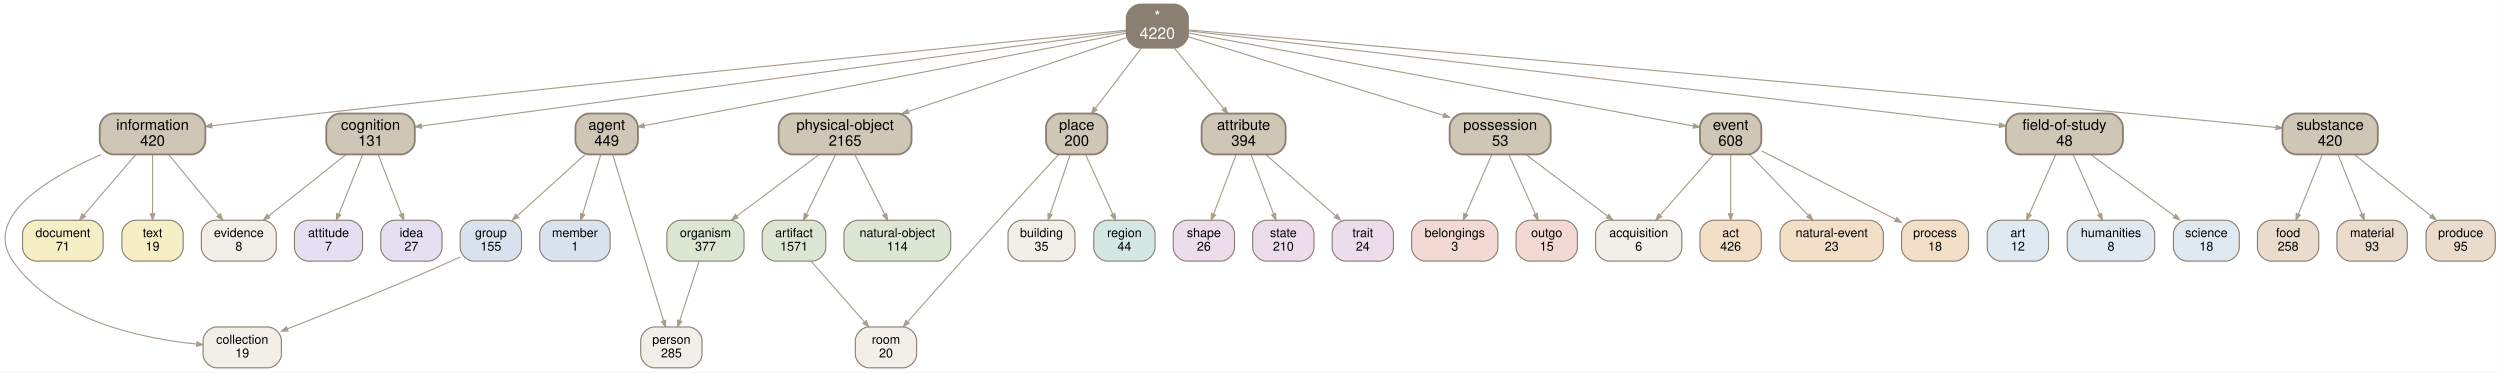
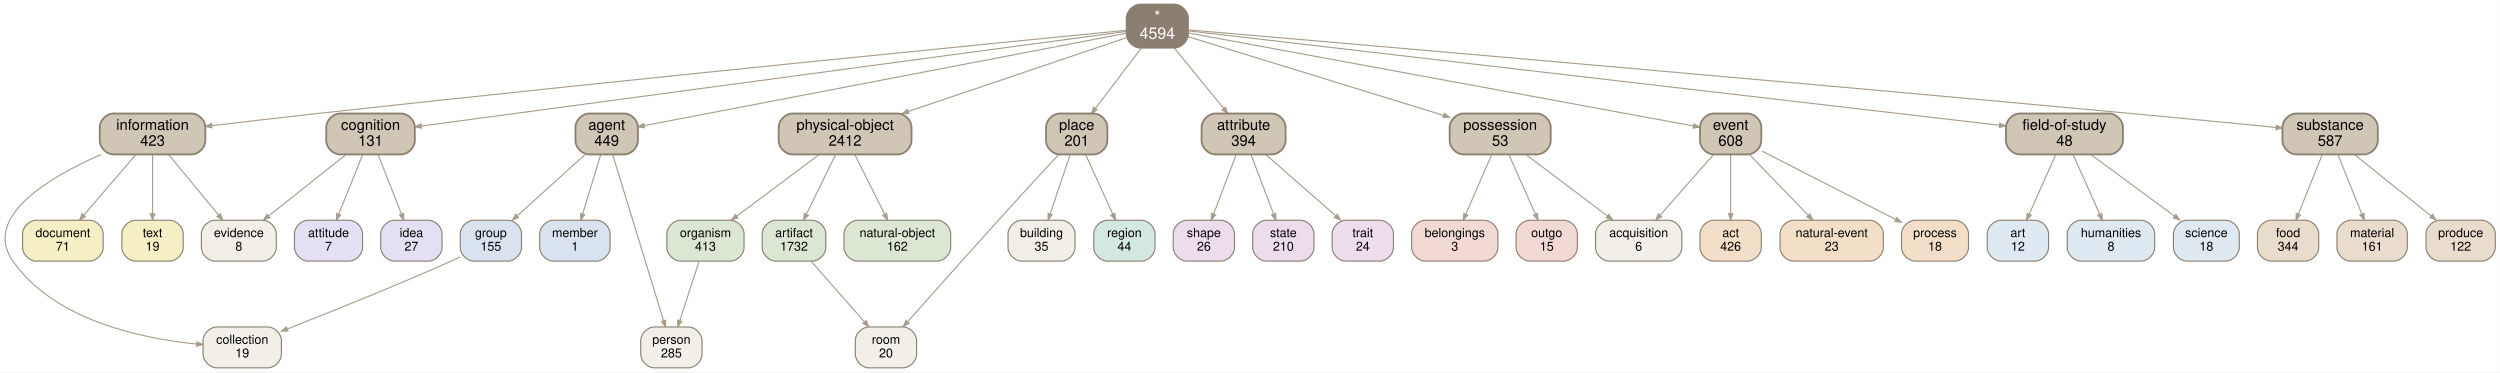
<svg xmlns="http://www.w3.org/2000/svg" width="2202pt" height="328pt" viewBox="0.00 0.00 2201.72 328.00">
  <g id="graph0" class="graph" transform="scale(1 1) rotate(0) translate(4 324)">
    <polygon fill="white" stroke="transparent" points="-4,4 -4,-324 2197.72,-324 2197.72,4 -4,4" />
    <g id="edge1" class="edge">
      <path fill="none" stroke="#a89c8c" d="M988.11,-294.8C904.96,-278.86 653.78,-230.69 563.22,-213.33" />
      <polygon fill="#a89c8c" stroke="#a89c8c" points="563.51,-211.42 557.74,-212.28 562.78,-215.2 563.51,-211.42" />
    </g>
    <g id="edge2" class="edge">
      <path fill="none" stroke="#a89c8c" d="M1030.24,-281.63C1042.73,-266.34 1060.54,-244.55 1073.69,-228.46" />
      <polygon fill="#a89c8c" stroke="#a89c8c" points="1075.27,-229.56 1077.26,-224.08 1072.29,-227.12 1075.27,-229.56" />
    </g>
    <g id="edge3" class="edge">
      <path fill="none" stroke="#a89c8c" d="M988.05,-296.35C882.52,-282.19 499.09,-230.74 367.17,-213.03" />
      <polygon fill="#a89c8c" stroke="#a89c8c" points="367.16,-211.09 361.46,-212.27 366.65,-214.91 367.16,-211.09" />
    </g>
    <g id="edge4" class="edge">
      <path fill="none" stroke="#a89c8c" d="M1042.37,-295C1128.26,-279.18 1393.86,-230.27 1487.3,-213.06" />
      <polygon fill="#a89c8c" stroke="#a89c8c" points="1487.88,-214.91 1492.94,-212.02 1487.18,-211.13 1487.88,-214.91" />
    </g>
    <g id="edge5" class="edge">
      <path fill="none" stroke="#a89c8c" d="M1042.26,-296.85C1156.15,-283.6 1598.19,-232.14 1757,-213.66" />
      <polygon fill="#a89c8c" stroke="#a89c8c" points="1757.29,-215.56 1762.53,-213.02 1756.85,-211.74 1757.29,-215.56" />
    </g>
    <g id="edge6" class="edge">
      <path fill="none" stroke="#a89c8c" d="M987.99,-297.35C891.02,-287.86 553.47,-254.6 275.22,-224 244.53,-220.62 210.21,-216.61 182.66,-213.33" />
      <polygon fill="#a89c8c" stroke="#a89c8c" points="182.58,-211.38 176.89,-212.64 182.13,-215.21 182.58,-211.38" />
    </g>
    <g id="edge7" class="edge">
      <path fill="none" stroke="#a89c8c" d="M988.1,-290.83C943.67,-275.8 854.47,-245.64 796.07,-225.89" />
      <polygon fill="#a89c8c" stroke="#a89c8c" points="796.35,-223.95 790.52,-224.01 795.11,-227.6 796.35,-223.95" />
    </g>
    <g id="edge8" class="edge">
      <path fill="none" stroke="#a89c8c" d="M1001.19,-281.63C989.52,-266.34 972.89,-244.55 960.6,-228.46" />
      <polygon fill="#a89c8c" stroke="#a89c8c" points="962.13,-227.28 957.26,-224.08 959.07,-229.62 962.13,-227.28" />
    </g>
    <g id="edge9" class="edge">
      <path fill="none" stroke="#a89c8c" d="M1042.29,-291.67C1092.98,-276.05 1202.93,-242.2 1267.37,-222.35" />
      <polygon fill="#a89c8c" stroke="#a89c8c" points="1268.01,-224.17 1272.69,-220.71 1266.87,-220.49 1268.01,-224.17" />
    </g>
    <g id="edge10" class="edge">
      <path fill="none" stroke="#a89c8c" d="M1042.28,-297.69C1148.34,-288.61 1546.01,-254.38 1873.22,-224 1916.35,-219.99 1965.44,-215.21 2000.63,-211.73" />
      <polygon fill="#a89c8c" stroke="#a89c8c" points="2000.87,-213.64 2006.15,-211.19 2000.49,-209.81 2000.87,-213.64" />
    </g>
-     <g id="edge25" class="edge">
+     <g id="edge45" class="edge">
      <path fill="none" stroke="#a89c8c" d="M511.04,-187.7C494.22,-172.53 469.73,-150.44 451.74,-134.22" />
      <polygon fill="#a89c8c" stroke="#a89c8c" points="452.69,-132.48 447.32,-130.23 450.11,-135.34 452.69,-132.48" />
    </g>
-     <g id="edge30" class="edge">
+     <g id="edge22" class="edge">
      <path fill="none" stroke="#a89c8c" d="M524.95,-187.7C520.5,-173.05 514.07,-151.93 509.19,-135.89" />
      <polygon fill="#a89c8c" stroke="#a89c8c" points="510.91,-134.93 507.46,-130.23 507.22,-136.05 510.91,-134.93" />
    </g>
-     <g id="edge33" class="edge">
+     <g id="edge36" class="edge">
      <path fill="none" stroke="#a89c8c" d="M535.48,-187.83C545.83,-154.06 568.83,-79 580.36,-41.39" />
      <polygon fill="#a89c8c" stroke="#a89c8c" points="582.2,-41.95 581.97,-36.12 578.52,-40.82 582.2,-41.95" />
    </g>
-     <g id="edge15" class="edge">
+     <g id="edge14" class="edge">
      <path fill="none" stroke="#a89c8c" d="M1084.64,-187.7C1079.02,-172.92 1070.89,-151.56 1064.77,-135.47" />
      <polygon fill="#a89c8c" stroke="#a89c8c" points="1066.53,-134.68 1062.77,-130.23 1062.93,-136.05 1066.53,-134.68" />
    </g>
-     <g id="edge11" class="edge">
+     <g id="edge44" class="edge">
      <path fill="none" stroke="#a89c8c" d="M1097.8,-187.7C1103.43,-172.92 1111.55,-151.56 1117.67,-135.47" />
      <polygon fill="#a89c8c" stroke="#a89c8c" points="1119.51,-136.05 1119.67,-130.23 1115.91,-134.68 1119.51,-136.05" />
    </g>
-     <g id="edge19" class="edge">
+     <g id="edge18" class="edge">
      <path fill="none" stroke="#a89c8c" d="M1110.97,-187.7C1128.28,-172.53 1153.49,-150.44 1172,-134.22" />
      <polygon fill="#a89c8c" stroke="#a89c8c" points="1173.69,-135.3 1176.56,-130.23 1171.15,-132.4 1173.69,-135.3" />
    </g>
-     <g id="edge29" class="edge">
+     <g id="edge21" class="edge">
      <path fill="none" stroke="#a89c8c" d="M315.26,-187.7C309.32,-172.92 300.73,-151.56 294.26,-135.47" />
      <polygon fill="#a89c8c" stroke="#a89c8c" points="295.99,-134.61 292.15,-130.23 292.42,-136.05 295.99,-134.61" />
    </g>
-     <g id="edge36" class="edge">
+     <g id="edge29" class="edge">
      <path fill="none" stroke="#a89c8c" d="M300.67,-187.91C281.43,-172.64 253.17,-150.23 232.58,-133.9" />
      <polygon fill="#a89c8c" stroke="#a89c8c" points="233.55,-132.22 228.05,-130.31 231.16,-135.24 233.55,-132.22" />
    </g>
-     <g id="edge20" class="edge">
+     <g id="edge23" class="edge">
      <path fill="none" stroke="#a89c8c" d="M328.99,-187.7C334.77,-172.92 343.13,-151.56 349.43,-135.47" />
      <polygon fill="#a89c8c" stroke="#a89c8c" points="351.27,-136.05 351.48,-130.23 347.68,-134.65 351.27,-136.05" />
    </g>
-     <g id="edge17" class="edge">
+     <g id="edge16" class="edge">
      <path fill="none" stroke="#a89c8c" d="M1504.99,-187.7C1491.75,-172.66 1472.52,-150.82 1458.27,-134.63" />
      <polygon fill="#a89c8c" stroke="#a89c8c" points="1459.47,-133.08 1454.39,-130.23 1456.58,-135.63 1459.47,-133.08" />
    </g>
    <g id="edge40" class="edge">
      <path fill="none" stroke="#a89c8c" d="M1520.22,-187.7C1520.22,-173.05 1520.22,-151.93 1520.22,-135.89" />
      <polygon fill="#a89c8c" stroke="#a89c8c" points="1522.15,-135.73 1520.22,-130.23 1518.3,-135.73 1522.15,-135.73" />
    </g>
-     <g id="edge31" class="edge">
+     <g id="edge12" class="edge">
      <path fill="none" stroke="#a89c8c" d="M1536.96,-187.7C1551.63,-172.53 1573,-150.44 1588.69,-134.22" />
      <polygon fill="#a89c8c" stroke="#a89c8c" points="1590.11,-135.52 1592.56,-130.23 1587.35,-132.84 1590.11,-135.52" />
    </g>
-     <g id="edge21" class="edge">
+     <g id="edge13" class="edge">
      <path fill="none" stroke="#a89c8c" d="M1547.56,-191.03C1579.15,-174.88 1631.19,-148.28 1665.58,-130.7" />
      <polygon fill="#a89c8c" stroke="#a89c8c" points="1666.5,-132.4 1670.52,-128.18 1664.75,-128.97 1666.5,-132.4" />
    </g>
-     <g id="edge13" class="edge">
+     <g id="edge34" class="edge">
      <path fill="none" stroke="#a89c8c" d="M1806.51,-187.7C1799.92,-172.92 1790.41,-151.56 1783.23,-135.47" />
      <polygon fill="#a89c8c" stroke="#a89c8c" points="1784.9,-134.47 1780.9,-130.23 1781.38,-136.03 1784.9,-134.47" />
    </g>
-     <g id="edge35" class="edge">
+     <g id="edge26" class="edge">
      <path fill="none" stroke="#a89c8c" d="M1821.93,-187.7C1828.52,-172.92 1838.04,-151.56 1845.21,-135.47" />
      <polygon fill="#a89c8c" stroke="#a89c8c" points="1847.06,-136.03 1847.54,-130.23 1843.55,-134.47 1847.06,-136.03" />
    </g>
-     <g id="edge28" class="edge">
+     <g id="edge33" class="edge">
      <path fill="none" stroke="#a89c8c" d="M1837.44,-187.91C1858.27,-172.58 1888.89,-150.05 1911.1,-133.7" />
      <polygon fill="#a89c8c" stroke="#a89c8c" points="1912.41,-135.12 1915.7,-130.31 1910.13,-132.02 1912.41,-135.12" />
    </g>
-     <g id="edge23" class="edge">
+     <g id="edge39" class="edge">
      <path fill="none" stroke="#a89c8c" d="M84.78,-187.84C39.41,-168.02 -19.96,-133.08 7.22,-94 43.65,-41.62 121.21,-25.74 168.92,-20.98" />
      <polygon fill="#a89c8c" stroke="#a89c8c" points="169.28,-22.88 174.58,-20.45 168.93,-19.05 169.28,-22.88" />
    </g>
-     <g id="edge12" class="edge">
+     <g id="edge15" class="edge">
      <path fill="none" stroke="#a89c8c" d="M115.36,-187.7C102.45,-172.66 83.69,-150.82 69.8,-134.63" />
      <polygon fill="#a89c8c" stroke="#a89c8c" points="71.06,-133.15 66.01,-130.23 68.14,-135.65 71.06,-133.15" />
    </g>
-     <g id="edge37" class="edge">
+     <g id="edge30" class="edge">
      <path fill="none" stroke="#a89c8c" d="M144.52,-187.7C156.94,-172.66 174.98,-150.82 188.35,-134.63" />
      <polygon fill="#a89c8c" stroke="#a89c8c" points="189.97,-135.69 191.99,-130.23 187,-133.24 189.97,-135.69" />
    </g>
-     <g id="edge45" class="edge">
+     <g id="edge41" class="edge">
      <path fill="none" stroke="#a89c8c" d="M130.22,-187.7C130.22,-173.05 130.22,-151.93 130.22,-135.89" />
      <polygon fill="#a89c8c" stroke="#a89c8c" points="132.15,-135.73 130.22,-130.23 128.3,-135.73 132.15,-135.73" />
    </g>
-     <g id="edge39" class="edge">
+     <g id="edge24" class="edge">
      <path fill="none" stroke="#a89c8c" d="M731.76,-187.7C724.53,-172.92 714.08,-151.56 706.21,-135.47" />
      <polygon fill="#a89c8c" stroke="#a89c8c" points="707.79,-134.32 703.65,-130.23 704.33,-136.01 707.79,-134.32" />
    </g>
    <g id="edge32" class="edge">
      <path fill="none" stroke="#a89c8c" d="M748.87,-187.7C756.26,-172.92 766.94,-151.56 774.99,-135.47" />
      <polygon fill="#a89c8c" stroke="#a89c8c" points="776.87,-136.01 777.61,-130.23 773.43,-134.29 776.87,-136.01" />
    </g>
-     <g id="edge14" class="edge">
+     <g id="edge42" class="edge">
      <path fill="none" stroke="#a89c8c" d="M717.37,-187.91C696.88,-172.58 666.75,-150.05 644.89,-133.7" />
      <polygon fill="#a89c8c" stroke="#a89c8c" points="645.92,-132.06 640.36,-130.31 643.61,-135.15 645.92,-132.06" />
    </g>
-     <g id="edge24" class="edge">
+     <g id="edge35" class="edge">
      <path fill="none" stroke="#a89c8c" d="M938.39,-187.7C933.41,-172.92 926.21,-151.56 920.79,-135.47" />
      <polygon fill="#a89c8c" stroke="#a89c8c" points="922.61,-134.82 919.03,-130.23 918.96,-136.05 922.61,-134.82" />
    </g>
-     <g id="edge42" class="edge">
+     <g id="edge43" class="edge">
      <path fill="none" stroke="#a89c8c" d="M952.12,-187.7C958.87,-172.92 968.62,-151.56 975.96,-135.47" />
      <polygon fill="#a89c8c" stroke="#a89c8c" points="977.82,-136.03 978.36,-130.23 974.32,-134.43 977.82,-136.03" />
    </g>
-     <g id="edge27" class="edge">
+     <g id="edge28" class="edge">
      <path fill="none" stroke="#a89c8c" d="M928.25,-187.79C914.22,-172.63 893.28,-149.93 875.22,-130 847.27,-99.14 815.25,-63.12 795.38,-40.68" />
      <polygon fill="#a89c8c" stroke="#a89c8c" points="796.66,-39.22 791.57,-36.38 793.78,-41.77 796.66,-39.22" />
    </g>
-     <g id="edge18" class="edge">
+     <g id="edge17" class="edge">
      <path fill="none" stroke="#a89c8c" d="M1339.88,-187.91C1360.21,-172.58 1390.09,-150.05 1411.77,-133.7" />
      <polygon fill="#a89c8c" stroke="#a89c8c" points="1413.03,-135.16 1416.27,-130.31 1410.72,-132.08 1413.03,-135.16" />
    </g>
-     <g id="edge41" class="edge">
+     <g id="edge31" class="edge">
      <path fill="none" stroke="#a89c8c" d="M1309.7,-187.7C1303.27,-172.92 1293.99,-151.56 1286.99,-135.47" />
      <polygon fill="#a89c8c" stroke="#a89c8c" points="1288.67,-134.5 1284.71,-130.23 1285.14,-136.04 1288.67,-134.5" />
    </g>
-     <g id="edge38" class="edge">
+     <g id="edge19" class="edge">
      <path fill="none" stroke="#a89c8c" d="M1324.93,-187.7C1331.52,-172.92 1341.04,-151.56 1348.21,-135.47" />
      <polygon fill="#a89c8c" stroke="#a89c8c" points="1350.06,-136.03 1350.54,-130.23 1346.55,-134.47 1350.06,-136.03" />
    </g>
-     <g id="edge16" class="edge">
+     <g id="edge25" class="edge">
      <path fill="none" stroke="#a89c8c" d="M2041.26,-187.7C2035.32,-172.92 2026.73,-151.56 2020.26,-135.47" />
      <polygon fill="#a89c8c" stroke="#a89c8c" points="2021.99,-134.61 2018.15,-130.23 2018.42,-136.05 2021.99,-134.61" />
    </g>
-     <g id="edge44" class="edge">
+     <g id="edge11" class="edge">
      <path fill="none" stroke="#a89c8c" d="M2055.18,-187.7C2061.12,-172.92 2069.71,-151.56 2076.19,-135.47" />
      <polygon fill="#a89c8c" stroke="#a89c8c" points="2078.03,-136.05 2078.29,-130.23 2074.45,-134.61 2078.03,-136.05" />
    </g>
-     <g id="edge43" class="edge">
+     <g id="edge20" class="edge">
      <path fill="none" stroke="#a89c8c" d="M2069.58,-187.91C2088.66,-172.64 2116.68,-150.23 2137.09,-133.9" />
      <polygon fill="#a89c8c" stroke="#a89c8c" points="2138.49,-135.25 2141.58,-130.31 2136.09,-132.24 2138.49,-135.25" />
    </g>
-     <g id="edge26" class="edge">
+     <g id="edge27" class="edge">
      <path fill="none" stroke="#a89c8c" d="M710.46,-93.7C723.69,-78.66 742.93,-56.82 757.18,-40.63" />
      <polygon fill="#a89c8c" stroke="#a89c8c" points="758.86,-41.63 761.05,-36.23 755.97,-39.08 758.86,-41.63" />
    </g>
-     <g id="edge22" class="edge">
+     <g id="edge38" class="edge">
      <path fill="none" stroke="#a89c8c" d="M401.17,-97.65C398.49,-96.39 395.81,-95.16 393.22,-94 344.13,-72.1 286.62,-49.07 249.14,-34.4" />
      <polygon fill="#a89c8c" stroke="#a89c8c" points="249.58,-32.51 243.75,-32.3 248.18,-36.09 249.58,-32.51" />
    </g>
-     <g id="edge34" class="edge">
+     <g id="edge37" class="edge">
      <path fill="none" stroke="#a89c8c" d="M611.58,-93.7C606.76,-78.92 599.8,-57.56 594.55,-41.47" />
      <polygon fill="#a89c8c" stroke="#a89c8c" points="596.37,-40.86 592.84,-36.23 592.71,-42.05 596.37,-40.86" />
    </g>
    <g id="node1" class="node">
      <path fill="#8a7f70" stroke="#8a7f70" stroke-width="1.6" d="M1030.22,-320C1030.22,-320 1000.22,-320 1000.22,-320 994.22,-320 988.22,-314 988.22,-308 988.22,-308 988.22,-294 988.22,-294 988.22,-288 994.22,-282 1000.22,-282 1000.22,-282 1030.22,-282 1030.22,-282 1036.22,-282 1042.22,-288 1042.22,-294 1042.22,-294 1042.22,-308 1042.22,-308 1042.22,-314 1036.22,-320 1030.22,-320" />
      <text text-anchor="middle" x="1015.22" y="-304.8" font-family="Helvetica,sans-Serif" font-size="14.00" fill="white">*</text>
-       <text text-anchor="middle" x="1015.22" y="-289.8" font-family="Helvetica,sans-Serif" font-size="14.00" fill="white">4220</text>
+       <text text-anchor="middle" x="1015.22" y="-289.8" font-family="Helvetica,sans-Serif" font-size="14.00" fill="white">4594</text>
    </g>
    <g id="node2" class="node">
      <path fill="#cfc6b6" stroke="#8a7f70" stroke-width="1.6" d="M545.72,-224C545.72,-224 514.72,-224 514.72,-224 508.72,-224 502.72,-218 502.72,-212 502.72,-212 502.72,-200 502.72,-200 502.72,-194 508.72,-188 514.72,-188 514.72,-188 545.72,-188 545.72,-188 551.72,-188 557.72,-194 557.72,-200 557.72,-200 557.72,-212 557.72,-212 557.72,-218 551.72,-224 545.72,-224" />
      <text text-anchor="middle" x="530.22" y="-209.6" font-family="Helvetica,sans-Serif" font-size="13.00">agent</text>
      <text text-anchor="middle" x="530.22" y="-195.6" font-family="Helvetica,sans-Serif" font-size="13.00">449</text>
    </g>
    <g id="node3" class="node">
      <path fill="#cfc6b6" stroke="#8a7f70" stroke-width="1.6" d="M1116.22,-224C1116.22,-224 1066.22,-224 1066.22,-224 1060.22,-224 1054.22,-218 1054.22,-212 1054.22,-212 1054.22,-200 1054.22,-200 1054.22,-194 1060.22,-188 1066.22,-188 1066.22,-188 1116.22,-188 1116.22,-188 1122.22,-188 1128.22,-194 1128.22,-200 1128.22,-200 1128.22,-212 1128.22,-212 1128.22,-218 1122.22,-224 1116.22,-224" />
      <text text-anchor="middle" x="1091.22" y="-209.6" font-family="Helvetica,sans-Serif" font-size="13.00">attribute</text>
      <text text-anchor="middle" x="1091.22" y="-195.6" font-family="Helvetica,sans-Serif" font-size="13.00">394</text>
    </g>
    <g id="node4" class="node">
      <path fill="#cfc6b6" stroke="#8a7f70" stroke-width="1.6" d="M349.22,-224C349.22,-224 295.22,-224 295.22,-224 289.22,-224 283.22,-218 283.22,-212 283.22,-212 283.22,-200 283.22,-200 283.22,-194 289.22,-188 295.22,-188 295.22,-188 349.22,-188 349.22,-188 355.22,-188 361.22,-194 361.22,-200 361.22,-200 361.22,-212 361.22,-212 361.22,-218 355.22,-224 349.22,-224" />
      <text text-anchor="middle" x="322.22" y="-209.6" font-family="Helvetica,sans-Serif" font-size="13.00">cognition</text>
      <text text-anchor="middle" x="322.22" y="-195.6" font-family="Helvetica,sans-Serif" font-size="13.00">131</text>
    </g>
    <g id="node5" class="node">
      <path fill="#cfc6b6" stroke="#8a7f70" stroke-width="1.6" d="M1535.22,-224C1535.22,-224 1505.22,-224 1505.22,-224 1499.22,-224 1493.22,-218 1493.22,-212 1493.22,-212 1493.22,-200 1493.22,-200 1493.22,-194 1499.22,-188 1505.22,-188 1505.22,-188 1535.22,-188 1535.22,-188 1541.22,-188 1547.22,-194 1547.22,-200 1547.22,-200 1547.22,-212 1547.22,-212 1547.22,-218 1541.22,-224 1535.22,-224" />
      <text text-anchor="middle" x="1520.22" y="-209.6" font-family="Helvetica,sans-Serif" font-size="13.00">event</text>
      <text text-anchor="middle" x="1520.22" y="-195.6" font-family="Helvetica,sans-Serif" font-size="13.00">608</text>
    </g>
    <g id="node6" class="node">
      <path fill="#cfc6b6" stroke="#8a7f70" stroke-width="1.6" d="M1853.72,-224C1853.72,-224 1774.72,-224 1774.72,-224 1768.72,-224 1762.72,-218 1762.72,-212 1762.72,-212 1762.72,-200 1762.72,-200 1762.72,-194 1768.72,-188 1774.72,-188 1774.72,-188 1853.72,-188 1853.72,-188 1859.72,-188 1865.72,-194 1865.72,-200 1865.72,-200 1865.72,-212 1865.72,-212 1865.72,-218 1859.72,-224 1853.72,-224" />
      <text text-anchor="middle" x="1814.22" y="-209.6" font-family="Helvetica,sans-Serif" font-size="13.00">field-of-study</text>
      <text text-anchor="middle" x="1814.22" y="-195.6" font-family="Helvetica,sans-Serif" font-size="13.00">48</text>
    </g>
    <g id="node7" class="node">
      <path fill="#cfc6b6" stroke="#8a7f70" stroke-width="1.6" d="M164.72,-224C164.72,-224 95.72,-224 95.72,-224 89.72,-224 83.72,-218 83.72,-212 83.72,-212 83.72,-200 83.72,-200 83.72,-194 89.72,-188 95.72,-188 95.72,-188 164.72,-188 164.72,-188 170.72,-188 176.72,-194 176.72,-200 176.72,-200 176.72,-212 176.72,-212 176.72,-218 170.72,-224 164.72,-224" />
      <text text-anchor="middle" x="130.22" y="-209.6" font-family="Helvetica,sans-Serif" font-size="13.00">information</text>
-       <text text-anchor="middle" x="130.22" y="-195.6" font-family="Helvetica,sans-Serif" font-size="13.00">420</text>
+       <text text-anchor="middle" x="130.22" y="-195.6" font-family="Helvetica,sans-Serif" font-size="13.00">423</text>
    </g>
    <g id="node8" class="node">
      <path fill="#cfc6b6" stroke="#8a7f70" stroke-width="1.6" d="M786.72,-224C786.72,-224 693.72,-224 693.72,-224 687.72,-224 681.72,-218 681.72,-212 681.72,-212 681.72,-200 681.72,-200 681.72,-194 687.72,-188 693.72,-188 693.72,-188 786.72,-188 786.72,-188 792.72,-188 798.72,-194 798.72,-200 798.72,-200 798.72,-212 798.72,-212 798.72,-218 792.72,-224 786.72,-224" />
      <text text-anchor="middle" x="740.22" y="-209.6" font-family="Helvetica,sans-Serif" font-size="13.00">physical-object</text>
-       <text text-anchor="middle" x="740.22" y="-195.6" font-family="Helvetica,sans-Serif" font-size="13.00">2165</text>
+       <text text-anchor="middle" x="740.22" y="-195.6" font-family="Helvetica,sans-Serif" font-size="13.00">2412</text>
    </g>
    <g id="node9" class="node">
      <path fill="#cfc6b6" stroke="#8a7f70" stroke-width="1.6" d="M959.22,-224C959.22,-224 929.22,-224 929.22,-224 923.22,-224 917.22,-218 917.22,-212 917.22,-212 917.22,-200 917.22,-200 917.22,-194 923.22,-188 929.22,-188 929.22,-188 959.22,-188 959.22,-188 965.22,-188 971.22,-194 971.22,-200 971.22,-200 971.22,-212 971.22,-212 971.22,-218 965.22,-224 959.22,-224" />
      <text text-anchor="middle" x="944.22" y="-209.6" font-family="Helvetica,sans-Serif" font-size="13.00">place</text>
-       <text text-anchor="middle" x="944.22" y="-195.6" font-family="Helvetica,sans-Serif" font-size="13.00">200</text>
+       <text text-anchor="middle" x="944.22" y="-195.6" font-family="Helvetica,sans-Serif" font-size="13.00">201</text>
    </g>
    <g id="node10" class="node">
      <path fill="#cfc6b6" stroke="#8a7f70" stroke-width="1.6" d="M1349.72,-224C1349.72,-224 1284.72,-224 1284.72,-224 1278.72,-224 1272.72,-218 1272.72,-212 1272.72,-212 1272.72,-200 1272.72,-200 1272.72,-194 1278.72,-188 1284.72,-188 1284.72,-188 1349.72,-188 1349.72,-188 1355.72,-188 1361.72,-194 1361.72,-200 1361.72,-200 1361.72,-212 1361.72,-212 1361.72,-218 1355.72,-224 1349.72,-224" />
      <text text-anchor="middle" x="1317.22" y="-209.6" font-family="Helvetica,sans-Serif" font-size="13.00">possession</text>
      <text text-anchor="middle" x="1317.22" y="-195.6" font-family="Helvetica,sans-Serif" font-size="13.00">53</text>
    </g>
    <g id="node11" class="node">
      <path fill="#cfc6b6" stroke="#8a7f70" stroke-width="1.6" d="M2078.22,-224C2078.22,-224 2018.22,-224 2018.22,-224 2012.22,-224 2006.22,-218 2006.22,-212 2006.22,-212 2006.22,-200 2006.22,-200 2006.22,-194 2012.22,-188 2018.22,-188 2018.22,-188 2078.22,-188 2078.22,-188 2084.22,-188 2090.22,-194 2090.22,-200 2090.22,-200 2090.22,-212 2090.22,-212 2090.22,-218 2084.22,-224 2078.22,-224" />
      <text text-anchor="middle" x="2048.22" y="-209.6" font-family="Helvetica,sans-Serif" font-size="13.00">substance</text>
-       <text text-anchor="middle" x="2048.22" y="-195.6" font-family="Helvetica,sans-Serif" font-size="13.00">420</text>
+       <text text-anchor="middle" x="2048.22" y="-195.6" font-family="Helvetica,sans-Serif" font-size="13.00">587</text>
    </g>
    <g id="node12" class="node">
      <path fill="#f2efe9" stroke="#8a7f70" d="M1465.22,-130C1465.22,-130 1413.22,-130 1413.22,-130 1407.22,-130 1401.22,-124 1401.22,-118 1401.22,-118 1401.22,-106 1401.22,-106 1401.22,-100 1407.22,-94 1413.22,-94 1413.22,-94 1465.22,-94 1465.22,-94 1471.22,-94 1477.22,-100 1477.22,-106 1477.22,-106 1477.22,-118 1477.22,-118 1477.22,-124 1471.22,-130 1465.22,-130" />
      <text text-anchor="middle" x="1439.22" y="-115.2" font-family="Helvetica,sans-Serif" font-size="11.00">acquisition</text>
      <text text-anchor="middle" x="1439.22" y="-103.2" font-family="Helvetica,sans-Serif" font-size="11.00">6</text>
    </g>
    <g id="node13" class="node">
      <path fill="#f3dfc8" stroke="#8a7f70" d="M1535.22,-130C1535.22,-130 1505.22,-130 1505.22,-130 1499.22,-130 1493.22,-124 1493.22,-118 1493.22,-118 1493.22,-106 1493.22,-106 1493.22,-100 1499.22,-94 1505.22,-94 1505.22,-94 1535.22,-94 1535.22,-94 1541.22,-94 1547.22,-100 1547.22,-106 1547.22,-106 1547.22,-118 1547.22,-118 1547.22,-124 1541.22,-130 1535.22,-130" />
      <text text-anchor="middle" x="1520.22" y="-115.2" font-family="Helvetica,sans-Serif" font-size="11.00">act</text>
      <text text-anchor="middle" x="1520.22" y="-103.2" font-family="Helvetica,sans-Serif" font-size="11.00">426</text>
    </g>
    <g id="node14" class="node">
      <path fill="#dfe9f2" stroke="#8a7f70" d="M1788.22,-130C1788.22,-130 1758.22,-130 1758.22,-130 1752.22,-130 1746.22,-124 1746.22,-118 1746.22,-118 1746.22,-106 1746.22,-106 1746.22,-100 1752.22,-94 1758.22,-94 1758.22,-94 1788.22,-94 1788.22,-94 1794.22,-94 1800.22,-100 1800.22,-106 1800.22,-106 1800.22,-118 1800.22,-118 1800.22,-124 1794.22,-130 1788.22,-130" />
      <text text-anchor="middle" x="1773.22" y="-115.2" font-family="Helvetica,sans-Serif" font-size="11.00">art</text>
      <text text-anchor="middle" x="1773.22" y="-103.2" font-family="Helvetica,sans-Serif" font-size="11.00">12</text>
    </g>
    <g id="node15" class="node">
      <path fill="#dbe7d3" stroke="#8a7f70" d="M711.22,-130C711.22,-130 679.22,-130 679.22,-130 673.22,-130 667.22,-124 667.22,-118 667.22,-118 667.22,-106 667.22,-106 667.22,-100 673.22,-94 679.22,-94 679.22,-94 711.22,-94 711.22,-94 717.22,-94 723.22,-100 723.22,-106 723.22,-106 723.22,-118 723.22,-118 723.22,-124 717.22,-130 711.22,-130" />
      <text text-anchor="middle" x="695.22" y="-115.2" font-family="Helvetica,sans-Serif" font-size="11.00">artifact</text>
-       <text text-anchor="middle" x="695.22" y="-103.2" font-family="Helvetica,sans-Serif" font-size="11.00">1571</text>
+       <text text-anchor="middle" x="695.22" y="-103.2" font-family="Helvetica,sans-Serif" font-size="11.00">1732</text>
    </g>
    <g id="node16" class="node">
      <path fill="#e4dff2" stroke="#8a7f70" d="M303.22,-130C303.22,-130 267.22,-130 267.22,-130 261.22,-130 255.22,-124 255.22,-118 255.22,-118 255.22,-106 255.22,-106 255.22,-100 261.22,-94 267.22,-94 267.22,-94 303.22,-94 303.22,-94 309.22,-94 315.22,-100 315.22,-106 315.22,-106 315.22,-118 315.22,-118 315.22,-124 309.22,-130 303.22,-130" />
      <text text-anchor="middle" x="285.22" y="-115.2" font-family="Helvetica,sans-Serif" font-size="11.00">attitude</text>
      <text text-anchor="middle" x="285.22" y="-103.2" font-family="Helvetica,sans-Serif" font-size="11.00">7</text>
    </g>
    <g id="node17" class="node">
      <path fill="#f2d9d3" stroke="#8a7f70" d="M1303.22,-130C1303.22,-130 1251.22,-130 1251.22,-130 1245.22,-130 1239.22,-124 1239.22,-118 1239.22,-118 1239.22,-106 1239.22,-106 1239.22,-100 1245.22,-94 1251.22,-94 1251.22,-94 1303.22,-94 1303.22,-94 1309.22,-94 1315.22,-100 1315.22,-106 1315.22,-106 1315.22,-118 1315.22,-118 1315.22,-124 1309.22,-130 1303.22,-130" />
      <text text-anchor="middle" x="1277.22" y="-115.2" font-family="Helvetica,sans-Serif" font-size="11.00">belongings</text>
      <text text-anchor="middle" x="1277.22" y="-103.2" font-family="Helvetica,sans-Serif" font-size="11.00">3</text>
    </g>
    <g id="node18" class="node">
      <path fill="#f2efe9" stroke="#8a7f70" d="M930.72,-130C930.72,-130 895.72,-130 895.72,-130 889.72,-130 883.72,-124 883.72,-118 883.72,-118 883.72,-106 883.72,-106 883.72,-100 889.72,-94 895.72,-94 895.72,-94 930.72,-94 930.72,-94 936.72,-94 942.72,-100 942.72,-106 942.72,-106 942.72,-118 942.72,-118 942.72,-124 936.72,-130 930.72,-130" />
      <text text-anchor="middle" x="913.22" y="-115.2" font-family="Helvetica,sans-Serif" font-size="11.00">building</text>
      <text text-anchor="middle" x="913.22" y="-103.2" font-family="Helvetica,sans-Serif" font-size="11.00">35</text>
    </g>
    <g id="node19" class="node">
      <path fill="#f2efe9" stroke="#8a7f70" d="M231.72,-36C231.72,-36 186.72,-36 186.72,-36 180.72,-36 174.72,-30 174.72,-24 174.72,-24 174.72,-12 174.72,-12 174.72,-6 180.72,0 186.72,0 186.72,0 231.72,0 231.72,0 237.72,0 243.72,-6 243.72,-12 243.72,-12 243.72,-24 243.72,-24 243.72,-30 237.72,-36 231.72,-36" />
      <text text-anchor="middle" x="209.22" y="-21.2" font-family="Helvetica,sans-Serif" font-size="11.00">collection</text>
      <text text-anchor="middle" x="209.22" y="-9.2" font-family="Helvetica,sans-Serif" font-size="11.00">19</text>
    </g>
    <g id="node20" class="node">
      <path fill="#f6efc5" stroke="#8a7f70" d="M74.72,-130C74.72,-130 27.72,-130 27.72,-130 21.72,-130 15.72,-124 15.72,-118 15.72,-118 15.72,-106 15.72,-106 15.72,-100 21.72,-94 27.72,-94 27.72,-94 74.72,-94 74.72,-94 80.72,-94 86.72,-100 86.72,-106 86.72,-106 86.72,-118 86.72,-118 86.72,-124 80.72,-130 74.72,-130" />
      <text text-anchor="middle" x="51.22" y="-115.2" font-family="Helvetica,sans-Serif" font-size="11.00">document</text>
      <text text-anchor="middle" x="51.22" y="-103.2" font-family="Helvetica,sans-Serif" font-size="11.00">71</text>
    </g>
    <g id="node21" class="node">
      <path fill="#f2efe9" stroke="#8a7f70" d="M227.22,-130C227.22,-130 185.22,-130 185.22,-130 179.22,-130 173.22,-124 173.22,-118 173.22,-118 173.22,-106 173.22,-106 173.22,-100 179.22,-94 185.22,-94 185.22,-94 227.22,-94 227.22,-94 233.22,-94 239.22,-100 239.22,-106 239.22,-106 239.22,-118 239.22,-118 239.22,-124 233.22,-130 227.22,-130" />
      <text text-anchor="middle" x="206.22" y="-115.2" font-family="Helvetica,sans-Serif" font-size="11.00">evidence</text>
      <text text-anchor="middle" x="206.22" y="-103.2" font-family="Helvetica,sans-Serif" font-size="11.00">8</text>
    </g>
    <g id="node22" class="node">
      <path fill="#e9dccd" stroke="#8a7f70" d="M2026.22,-130C2026.22,-130 1996.22,-130 1996.22,-130 1990.22,-130 1984.22,-124 1984.22,-118 1984.22,-118 1984.22,-106 1984.22,-106 1984.22,-100 1990.22,-94 1996.22,-94 1996.22,-94 2026.22,-94 2026.22,-94 2032.22,-94 2038.22,-100 2038.22,-106 2038.22,-106 2038.22,-118 2038.22,-118 2038.22,-124 2032.22,-130 2026.22,-130" />
      <text text-anchor="middle" x="2011.22" y="-115.2" font-family="Helvetica,sans-Serif" font-size="11.00">food</text>
-       <text text-anchor="middle" x="2011.22" y="-103.2" font-family="Helvetica,sans-Serif" font-size="11.00">258</text>
+       <text text-anchor="middle" x="2011.22" y="-103.2" font-family="Helvetica,sans-Serif" font-size="11.00">344</text>
    </g>
    <g id="node23" class="node">
      <path fill="#d9e3ef" stroke="#8a7f70" d="M443.22,-130C443.22,-130 413.22,-130 413.22,-130 407.22,-130 401.22,-124 401.22,-118 401.22,-118 401.22,-106 401.22,-106 401.22,-100 407.22,-94 413.22,-94 413.22,-94 443.22,-94 443.22,-94 449.22,-94 455.22,-100 455.22,-106 455.22,-106 455.22,-118 455.22,-118 455.22,-124 449.22,-130 443.22,-130" />
      <text text-anchor="middle" x="428.22" y="-115.2" font-family="Helvetica,sans-Serif" font-size="11.00">group</text>
      <text text-anchor="middle" x="428.22" y="-103.2" font-family="Helvetica,sans-Serif" font-size="11.00">155</text>
    </g>
    <g id="node24" class="node">
      <path fill="#dfe9f2" stroke="#8a7f70" d="M1881.72,-130C1881.72,-130 1828.72,-130 1828.72,-130 1822.72,-130 1816.72,-124 1816.72,-118 1816.72,-118 1816.72,-106 1816.72,-106 1816.72,-100 1822.72,-94 1828.72,-94 1828.72,-94 1881.72,-94 1881.72,-94 1887.72,-94 1893.72,-100 1893.72,-106 1893.72,-106 1893.72,-118 1893.72,-118 1893.72,-124 1887.72,-130 1881.72,-130" />
      <text text-anchor="middle" x="1855.22" y="-115.2" font-family="Helvetica,sans-Serif" font-size="11.00">humanities</text>
      <text text-anchor="middle" x="1855.22" y="-103.2" font-family="Helvetica,sans-Serif" font-size="11.00">8</text>
    </g>
    <g id="node25" class="node">
      <path fill="#e4dff2" stroke="#8a7f70" d="M373.22,-130C373.22,-130 343.22,-130 343.22,-130 337.22,-130 331.22,-124 331.22,-118 331.22,-118 331.22,-106 331.22,-106 331.22,-100 337.22,-94 343.22,-94 343.22,-94 373.22,-94 373.22,-94 379.22,-94 385.22,-100 385.22,-106 385.22,-106 385.22,-118 385.22,-118 385.22,-124 379.22,-130 373.22,-130" />
      <text text-anchor="middle" x="358.22" y="-115.2" font-family="Helvetica,sans-Serif" font-size="11.00">idea</text>
      <text text-anchor="middle" x="358.22" y="-103.2" font-family="Helvetica,sans-Serif" font-size="11.00">27</text>
    </g>
    <g id="node26" class="node">
      <path fill="#e9dccd" stroke="#8a7f70" d="M2104.22,-130C2104.22,-130 2066.22,-130 2066.22,-130 2060.22,-130 2054.22,-124 2054.22,-118 2054.22,-118 2054.22,-106 2054.22,-106 2054.22,-100 2060.22,-94 2066.22,-94 2066.22,-94 2104.22,-94 2104.22,-94 2110.22,-94 2116.22,-100 2116.22,-106 2116.22,-106 2116.22,-118 2116.22,-118 2116.22,-124 2110.22,-130 2104.22,-130" />
      <text text-anchor="middle" x="2085.22" y="-115.2" font-family="Helvetica,sans-Serif" font-size="11.00">material</text>
-       <text text-anchor="middle" x="2085.22" y="-103.2" font-family="Helvetica,sans-Serif" font-size="11.00">93</text>
+       <text text-anchor="middle" x="2085.22" y="-103.2" font-family="Helvetica,sans-Serif" font-size="11.00">161</text>
    </g>
    <g id="node27" class="node">
      <path fill="#d9e3ef" stroke="#8a7f70" d="M521.22,-130C521.22,-130 483.22,-130 483.22,-130 477.22,-130 471.22,-124 471.22,-118 471.22,-118 471.22,-106 471.22,-106 471.22,-100 477.22,-94 483.22,-94 483.22,-94 521.22,-94 521.22,-94 527.22,-94 533.22,-100 533.22,-106 533.22,-106 533.22,-118 533.22,-118 533.22,-124 527.22,-130 521.22,-130" />
      <text text-anchor="middle" x="502.22" y="-115.2" font-family="Helvetica,sans-Serif" font-size="11.00">member</text>
      <text text-anchor="middle" x="502.22" y="-103.2" font-family="Helvetica,sans-Serif" font-size="11.00">1</text>
    </g>
    <g id="node28" class="node">
      <path fill="#f3dfc8" stroke="#8a7f70" d="M1642.72,-130C1642.72,-130 1575.72,-130 1575.72,-130 1569.72,-130 1563.72,-124 1563.72,-118 1563.72,-118 1563.72,-106 1563.72,-106 1563.72,-100 1569.72,-94 1575.72,-94 1575.72,-94 1642.72,-94 1642.72,-94 1648.72,-94 1654.72,-100 1654.72,-106 1654.72,-106 1654.72,-118 1654.72,-118 1654.72,-124 1648.72,-130 1642.72,-130" />
      <text text-anchor="middle" x="1609.22" y="-115.2" font-family="Helvetica,sans-Serif" font-size="11.00">natural-event</text>
      <text text-anchor="middle" x="1609.22" y="-103.2" font-family="Helvetica,sans-Serif" font-size="11.00">23</text>
    </g>
    <g id="node29" class="node">
      <path fill="#dbe7d3" stroke="#8a7f70" d="M821.22,-130C821.22,-130 751.22,-130 751.22,-130 745.22,-130 739.22,-124 739.22,-118 739.22,-118 739.22,-106 739.22,-106 739.22,-100 745.22,-94 751.22,-94 751.22,-94 821.22,-94 821.22,-94 827.22,-94 833.22,-100 833.22,-106 833.22,-106 833.22,-118 833.22,-118 833.22,-124 827.22,-130 821.22,-130" />
      <text text-anchor="middle" x="786.22" y="-115.2" font-family="Helvetica,sans-Serif" font-size="11.00">natural-object</text>
-       <text text-anchor="middle" x="786.22" y="-103.2" font-family="Helvetica,sans-Serif" font-size="11.00">114</text>
+       <text text-anchor="middle" x="786.22" y="-103.2" font-family="Helvetica,sans-Serif" font-size="11.00">162</text>
    </g>
    <g id="node30" class="node">
      <path fill="#dbe7d3" stroke="#8a7f70" d="M639.22,-130C639.22,-130 595.22,-130 595.22,-130 589.22,-130 583.22,-124 583.22,-118 583.22,-118 583.22,-106 583.22,-106 583.22,-100 589.22,-94 595.22,-94 595.22,-94 639.22,-94 639.22,-94 645.22,-94 651.22,-100 651.22,-106 651.22,-106 651.22,-118 651.22,-118 651.22,-124 645.22,-130 639.22,-130" />
      <text text-anchor="middle" x="617.22" y="-115.2" font-family="Helvetica,sans-Serif" font-size="11.00">organism</text>
-       <text text-anchor="middle" x="617.22" y="-103.2" font-family="Helvetica,sans-Serif" font-size="11.00">377</text>
+       <text text-anchor="middle" x="617.22" y="-103.2" font-family="Helvetica,sans-Serif" font-size="11.00">413</text>
    </g>
    <g id="node31" class="node">
      <path fill="#f2d9d3" stroke="#8a7f70" d="M1373.22,-130C1373.22,-130 1343.22,-130 1343.22,-130 1337.22,-130 1331.22,-124 1331.22,-118 1331.22,-118 1331.22,-106 1331.22,-106 1331.22,-100 1337.22,-94 1343.22,-94 1343.22,-94 1373.22,-94 1373.22,-94 1379.22,-94 1385.22,-100 1385.22,-106 1385.22,-106 1385.22,-118 1385.22,-118 1385.22,-124 1379.22,-130 1373.22,-130" />
      <text text-anchor="middle" x="1358.22" y="-115.2" font-family="Helvetica,sans-Serif" font-size="11.00">outgo</text>
      <text text-anchor="middle" x="1358.22" y="-103.2" font-family="Helvetica,sans-Serif" font-size="11.00">15</text>
    </g>
    <g id="node32" class="node">
      <path fill="#f2efe9" stroke="#8a7f70" d="M602.22,-36C602.22,-36 572.22,-36 572.22,-36 566.22,-36 560.22,-30 560.22,-24 560.22,-24 560.22,-12 560.22,-12 560.22,-6 566.22,0 572.22,0 572.22,0 602.22,0 602.22,0 608.22,0 614.22,-6 614.22,-12 614.22,-12 614.22,-24 614.22,-24 614.22,-30 608.22,-36 602.22,-36" />
      <text text-anchor="middle" x="587.22" y="-21.2" font-family="Helvetica,sans-Serif" font-size="11.00">person</text>
      <text text-anchor="middle" x="587.22" y="-9.2" font-family="Helvetica,sans-Serif" font-size="11.00">285</text>
    </g>
    <g id="node33" class="node">
      <path fill="#f3dfc8" stroke="#8a7f70" d="M1717.72,-130C1717.72,-130 1682.72,-130 1682.72,-130 1676.72,-130 1670.72,-124 1670.72,-118 1670.72,-118 1670.72,-106 1670.72,-106 1670.72,-100 1676.72,-94 1682.72,-94 1682.72,-94 1717.72,-94 1717.72,-94 1723.72,-94 1729.72,-100 1729.72,-106 1729.72,-106 1729.72,-118 1729.72,-118 1729.72,-124 1723.72,-130 1717.72,-130" />
      <text text-anchor="middle" x="1700.22" y="-115.2" font-family="Helvetica,sans-Serif" font-size="11.00">process</text>
      <text text-anchor="middle" x="1700.22" y="-103.2" font-family="Helvetica,sans-Serif" font-size="11.00">18</text>
    </g>
    <g id="node34" class="node">
      <path fill="#e9dccd" stroke="#8a7f70" d="M2181.72,-130C2181.72,-130 2144.72,-130 2144.72,-130 2138.72,-130 2132.72,-124 2132.72,-118 2132.72,-118 2132.72,-106 2132.72,-106 2132.72,-100 2138.72,-94 2144.72,-94 2144.72,-94 2181.72,-94 2181.72,-94 2187.72,-94 2193.72,-100 2193.72,-106 2193.72,-106 2193.72,-118 2193.72,-118 2193.72,-124 2187.72,-130 2181.72,-130" />
      <text text-anchor="middle" x="2163.22" y="-115.2" font-family="Helvetica,sans-Serif" font-size="11.00">produce</text>
-       <text text-anchor="middle" x="2163.22" y="-103.2" font-family="Helvetica,sans-Serif" font-size="11.00">95</text>
+       <text text-anchor="middle" x="2163.22" y="-103.2" font-family="Helvetica,sans-Serif" font-size="11.00">122</text>
    </g>
    <g id="node35" class="node">
      <path fill="#d3e7e3" stroke="#8a7f70" d="M1001.22,-130C1001.22,-130 971.22,-130 971.22,-130 965.22,-130 959.22,-124 959.22,-118 959.22,-118 959.22,-106 959.22,-106 959.22,-100 965.22,-94 971.22,-94 971.22,-94 1001.22,-94 1001.22,-94 1007.22,-94 1013.22,-100 1013.22,-106 1013.22,-106 1013.22,-118 1013.22,-118 1013.22,-124 1007.22,-130 1001.22,-130" />
      <text text-anchor="middle" x="986.22" y="-115.2" font-family="Helvetica,sans-Serif" font-size="11.00">region</text>
      <text text-anchor="middle" x="986.22" y="-103.2" font-family="Helvetica,sans-Serif" font-size="11.00">44</text>
    </g>
    <g id="node36" class="node">
      <path fill="#f2efe9" stroke="#8a7f70" d="M791.22,-36C791.22,-36 761.22,-36 761.22,-36 755.22,-36 749.22,-30 749.22,-24 749.22,-24 749.22,-12 749.22,-12 749.22,-6 755.22,0 761.22,0 761.22,0 791.22,0 791.22,0 797.22,0 803.22,-6 803.22,-12 803.22,-12 803.22,-24 803.22,-24 803.22,-30 797.22,-36 791.22,-36" />
      <text text-anchor="middle" x="776.22" y="-21.2" font-family="Helvetica,sans-Serif" font-size="11.00">room</text>
      <text text-anchor="middle" x="776.22" y="-9.2" font-family="Helvetica,sans-Serif" font-size="11.00">20</text>
    </g>
    <g id="node37" class="node">
      <path fill="#dfe9f2" stroke="#8a7f70" d="M1956.22,-130C1956.22,-130 1922.22,-130 1922.22,-130 1916.22,-130 1910.22,-124 1910.22,-118 1910.22,-118 1910.22,-106 1910.22,-106 1910.22,-100 1916.22,-94 1922.22,-94 1922.22,-94 1956.22,-94 1956.22,-94 1962.22,-94 1968.22,-100 1968.22,-106 1968.22,-106 1968.22,-118 1968.22,-118 1968.22,-124 1962.22,-130 1956.22,-130" />
      <text text-anchor="middle" x="1939.22" y="-115.2" font-family="Helvetica,sans-Serif" font-size="11.00">science</text>
      <text text-anchor="middle" x="1939.22" y="-103.2" font-family="Helvetica,sans-Serif" font-size="11.00">18</text>
    </g>
    <g id="node38" class="node">
      <path fill="#ecdcec" stroke="#8a7f70" d="M1071.22,-130C1071.22,-130 1041.22,-130 1041.22,-130 1035.22,-130 1029.22,-124 1029.22,-118 1029.22,-118 1029.22,-106 1029.22,-106 1029.22,-100 1035.22,-94 1041.22,-94 1041.22,-94 1071.22,-94 1071.22,-94 1077.22,-94 1083.22,-100 1083.22,-106 1083.22,-106 1083.22,-118 1083.22,-118 1083.22,-124 1077.22,-130 1071.22,-130" />
      <text text-anchor="middle" x="1056.22" y="-115.2" font-family="Helvetica,sans-Serif" font-size="11.00">shape</text>
      <text text-anchor="middle" x="1056.22" y="-103.2" font-family="Helvetica,sans-Serif" font-size="11.00">26</text>
    </g>
    <g id="node39" class="node">
      <path fill="#ecdcec" stroke="#8a7f70" d="M1141.22,-130C1141.22,-130 1111.22,-130 1111.22,-130 1105.22,-130 1099.22,-124 1099.22,-118 1099.22,-118 1099.22,-106 1099.22,-106 1099.22,-100 1105.22,-94 1111.22,-94 1111.22,-94 1141.22,-94 1141.22,-94 1147.22,-94 1153.22,-100 1153.22,-106 1153.22,-106 1153.22,-118 1153.22,-118 1153.22,-124 1147.22,-130 1141.22,-130" />
      <text text-anchor="middle" x="1126.22" y="-115.2" font-family="Helvetica,sans-Serif" font-size="11.00">state</text>
      <text text-anchor="middle" x="1126.22" y="-103.2" font-family="Helvetica,sans-Serif" font-size="11.00">210</text>
    </g>
    <g id="node40" class="node">
      <path fill="#f6efc5" stroke="#8a7f70" d="M145.22,-130C145.22,-130 115.22,-130 115.22,-130 109.22,-130 103.22,-124 103.22,-118 103.22,-118 103.22,-106 103.22,-106 103.22,-100 109.22,-94 115.22,-94 115.22,-94 145.22,-94 145.22,-94 151.22,-94 157.22,-100 157.22,-106 157.22,-106 157.22,-118 157.22,-118 157.22,-124 151.22,-130 145.22,-130" />
      <text text-anchor="middle" x="130.22" y="-115.2" font-family="Helvetica,sans-Serif" font-size="11.00">text</text>
      <text text-anchor="middle" x="130.22" y="-103.2" font-family="Helvetica,sans-Serif" font-size="11.00">19</text>
    </g>
    <g id="node41" class="node">
      <path fill="#ecdcec" stroke="#8a7f70" d="M1211.22,-130C1211.22,-130 1181.22,-130 1181.22,-130 1175.22,-130 1169.22,-124 1169.22,-118 1169.22,-118 1169.22,-106 1169.22,-106 1169.22,-100 1175.22,-94 1181.22,-94 1181.22,-94 1211.22,-94 1211.22,-94 1217.22,-94 1223.22,-100 1223.22,-106 1223.22,-106 1223.22,-118 1223.22,-118 1223.22,-124 1217.22,-130 1211.22,-130" />
      <text text-anchor="middle" x="1196.22" y="-115.2" font-family="Helvetica,sans-Serif" font-size="11.00">trait</text>
      <text text-anchor="middle" x="1196.22" y="-103.2" font-family="Helvetica,sans-Serif" font-size="11.00">24</text>
    </g>
  </g>
</svg>
